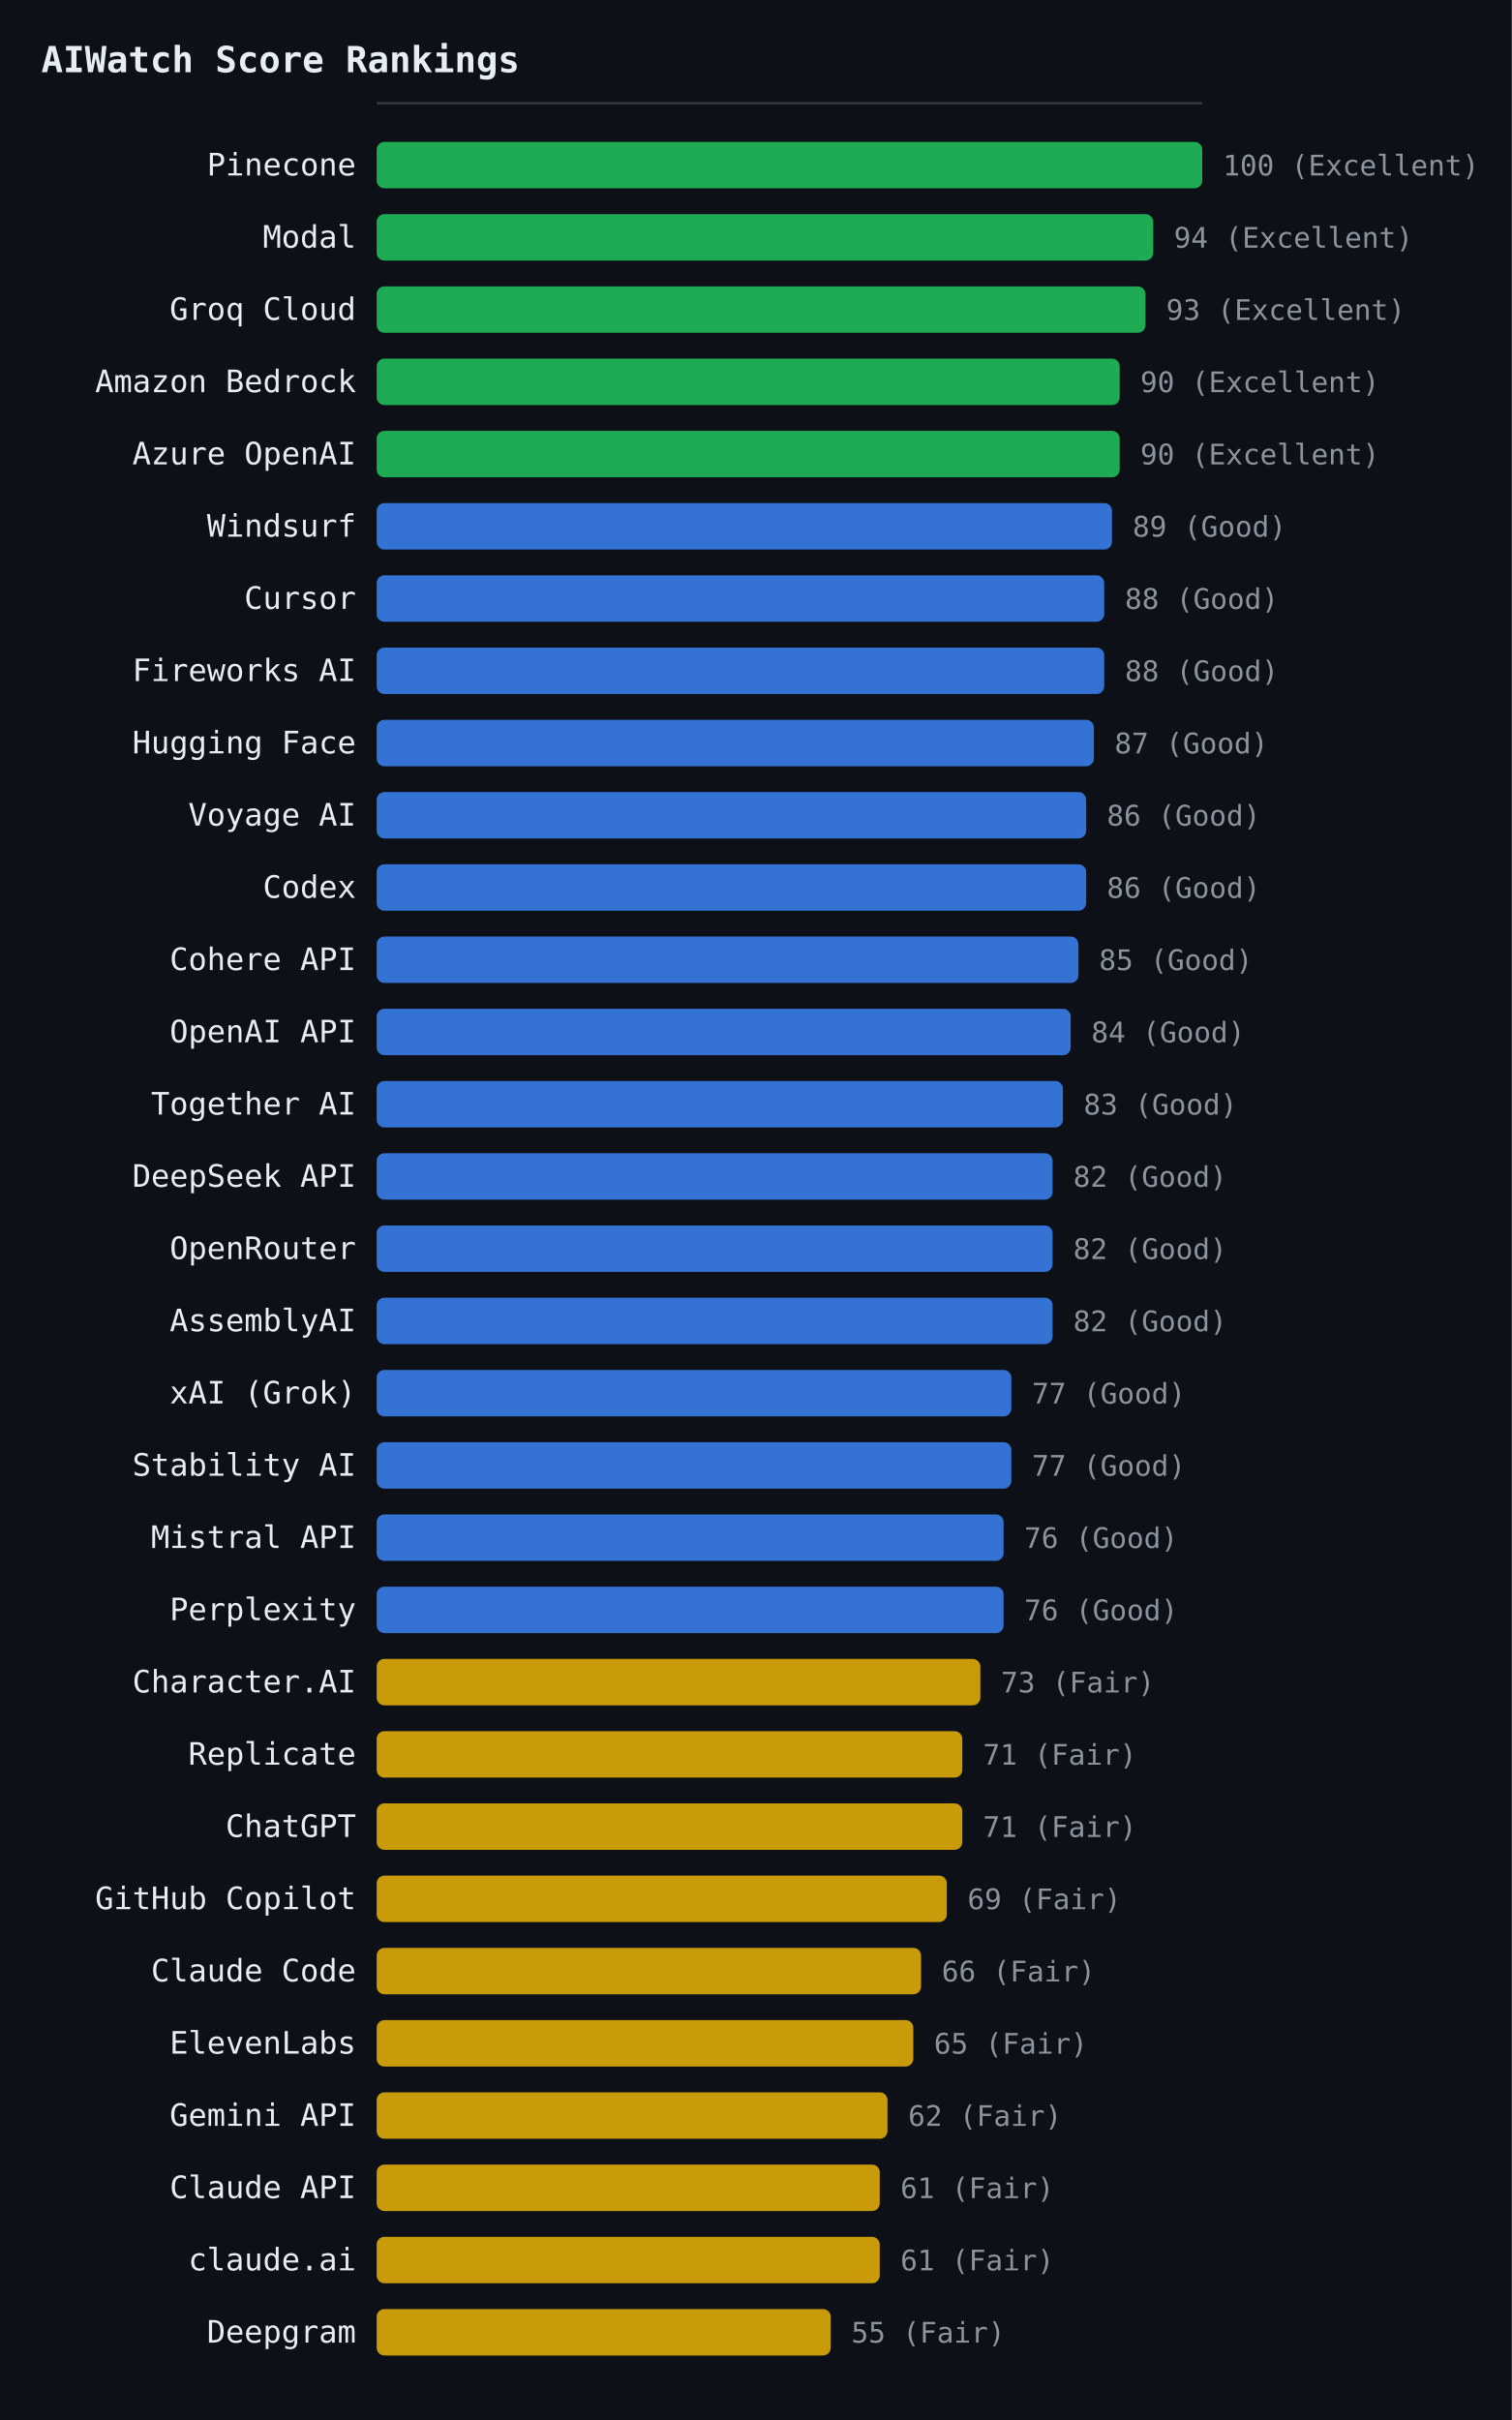
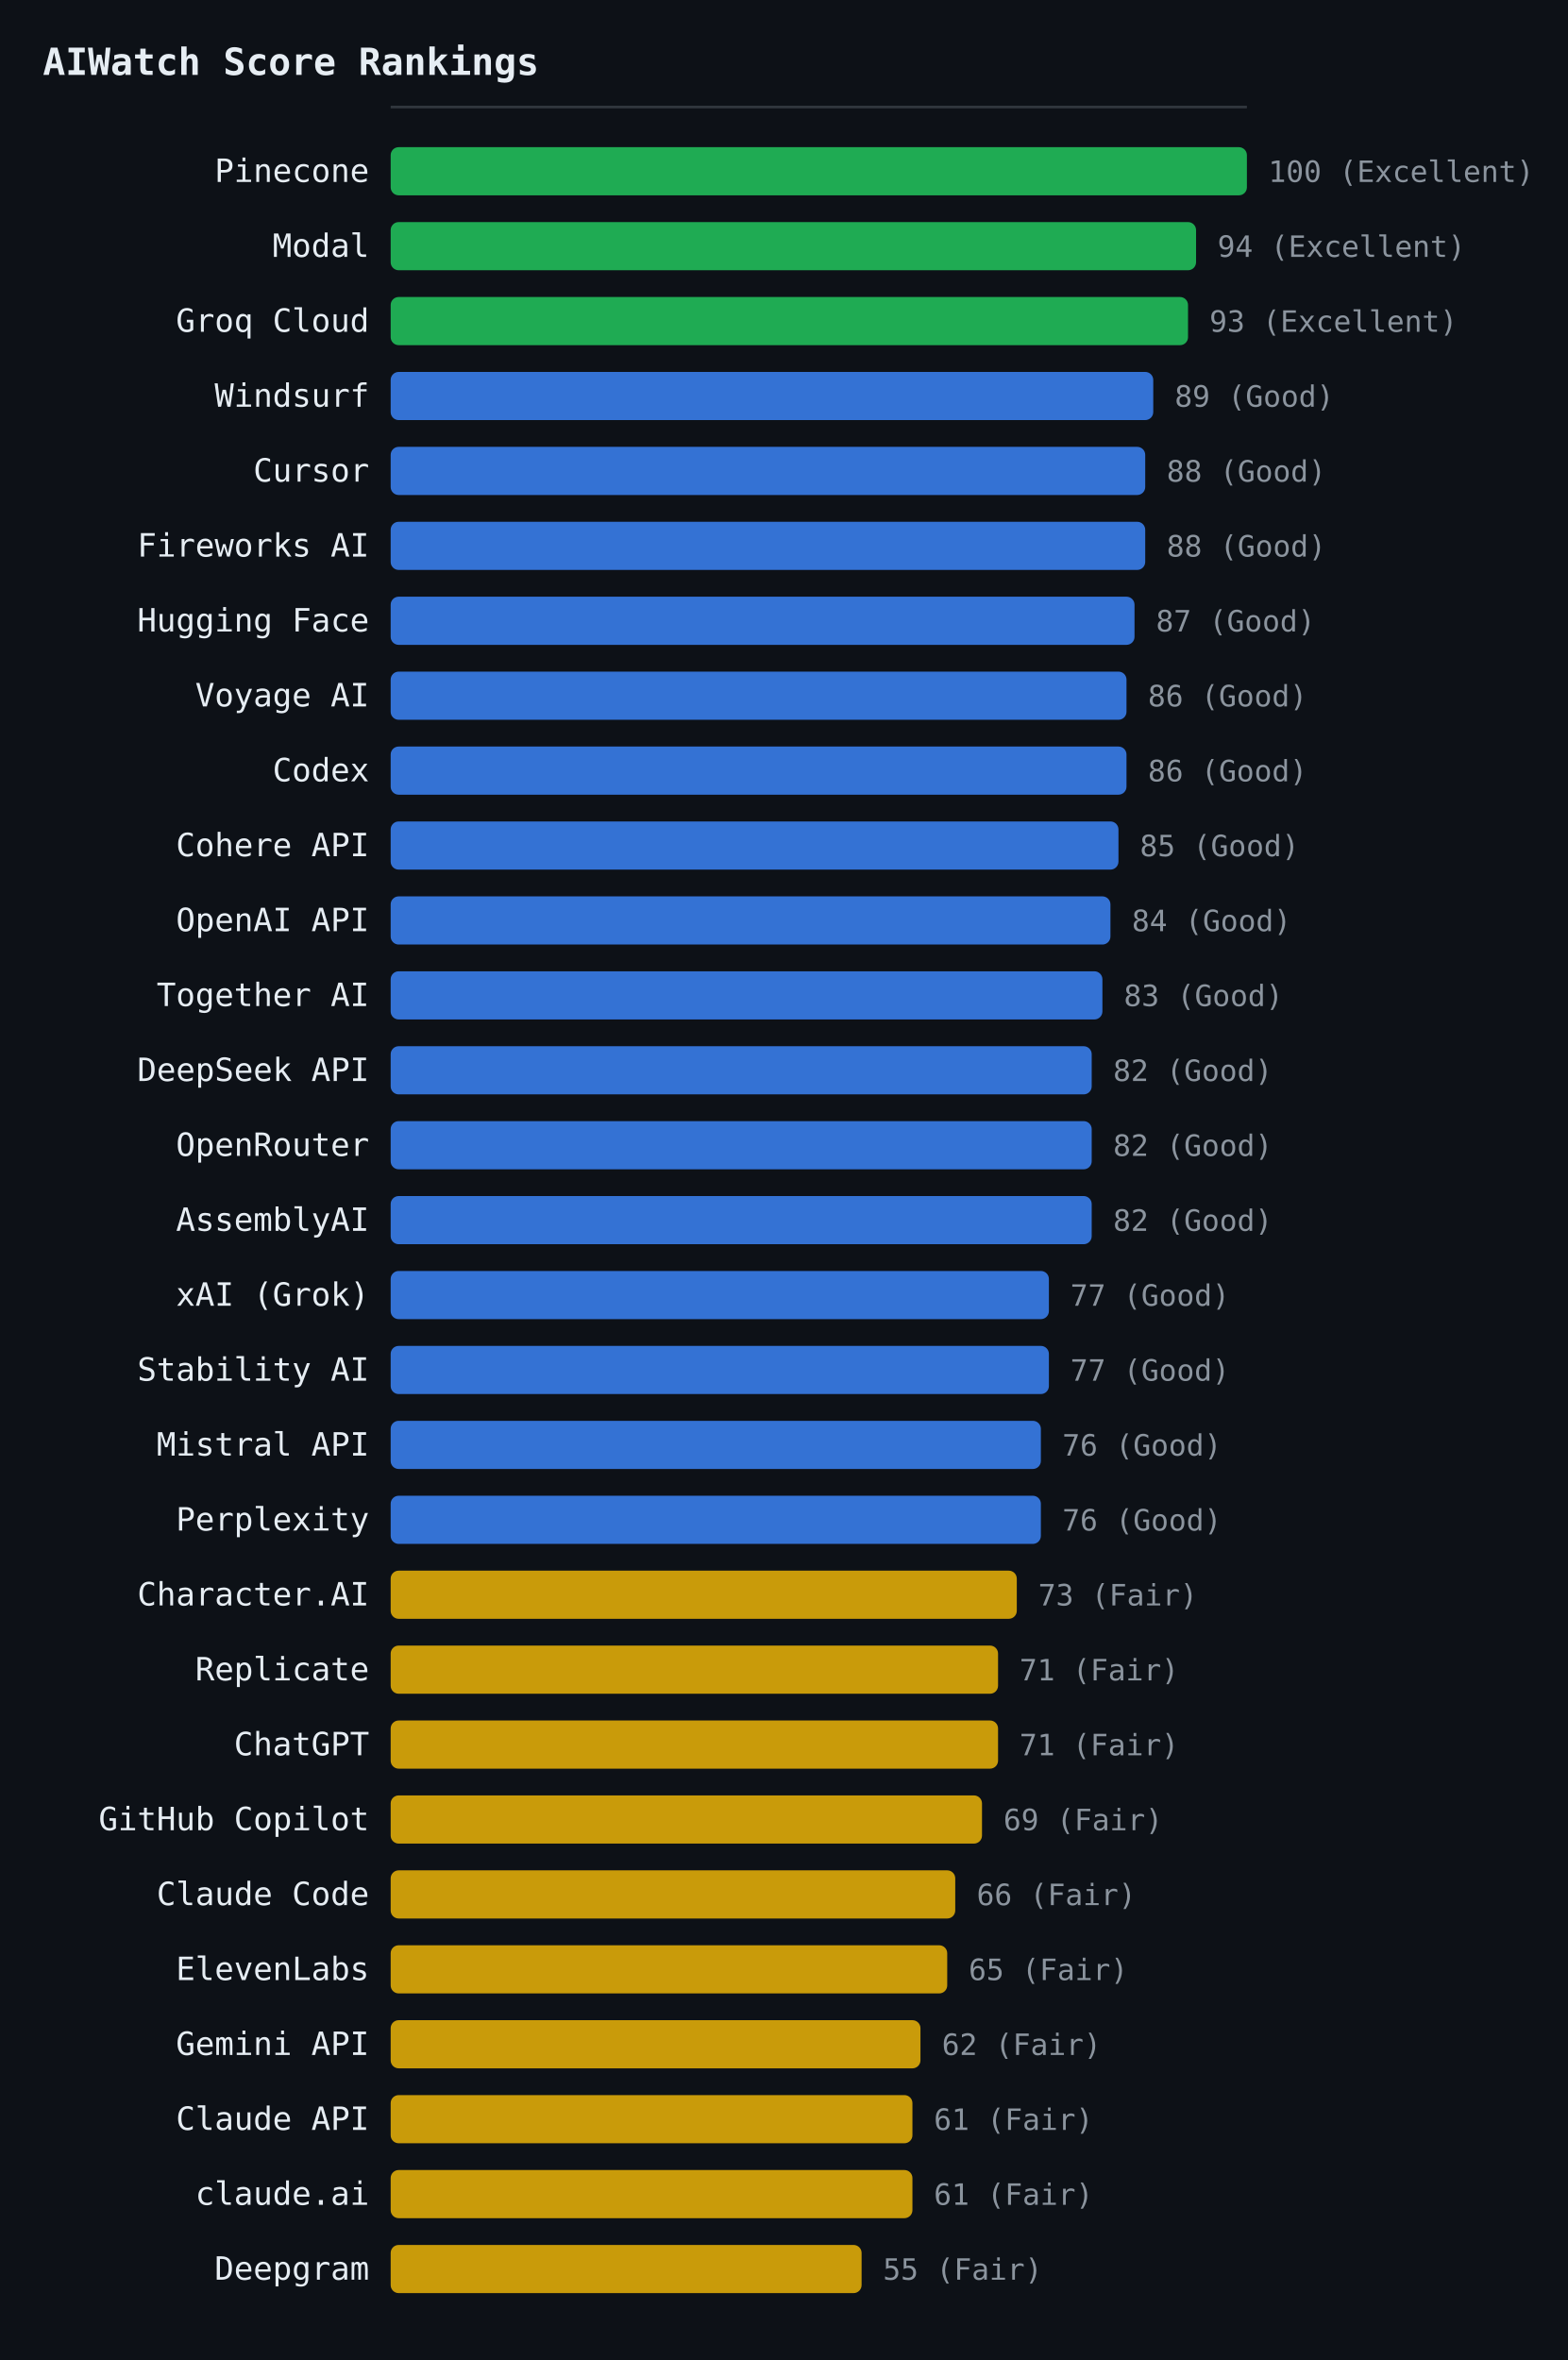
- <svg xmlns="http://www.w3.org/2000/svg" viewBox="0 0 586 938" width="586" height="938">
+ <svg xmlns="http://www.w3.org/2000/svg" viewBox="0 0 586 882" width="586" height="882">
  <style>
    .chart-bg { fill: #0d1117; }
    .chart-title { fill: #e6edf3; }
    .chart-text { fill: #e6edf3; }
    .chart-muted { fill: #8b949e; }
  </style>
  <rect class="chart-bg" width="100%" height="100%" fill="#0d1117" />
  <text x="16" y="28" fill="#e6edf3" font-size="14" font-weight="600" font-family="ui-monospace,monospace" class="chart-title">AIWatch Score Rankings</text>
  <line x1="146" y1="40" x2="466" y2="40" stroke="#30363d" stroke-width="1" />
  <text x="138" y="68" fill="#e6edf3" font-size="12" font-family="ui-monospace,monospace" text-anchor="end">Pinecone</text>
  <rect x="146" y="55" width="320" height="18" rx="3" fill="#22c55e" opacity="0.85" />
  <text x="474" y="68" fill="#8b949e" font-size="11" font-family="ui-monospace,monospace">100  (Excellent)</text>
  <text x="138" y="96" fill="#e6edf3" font-size="12" font-family="ui-monospace,monospace" text-anchor="end">Modal</text>
  <rect x="146" y="83" width="301" height="18" rx="3" fill="#22c55e" opacity="0.85" />
  <text x="455" y="96" fill="#8b949e" font-size="11" font-family="ui-monospace,monospace">94  (Excellent)</text>
  <text x="138" y="124" fill="#e6edf3" font-size="12" font-family="ui-monospace,monospace" text-anchor="end">Groq Cloud</text>
  <rect x="146" y="111" width="298" height="18" rx="3" fill="#22c55e" opacity="0.85" />
  <text x="452" y="124" fill="#8b949e" font-size="11" font-family="ui-monospace,monospace">93  (Excellent)</text>
-   <text x="138" y="152" fill="#e6edf3" font-size="12" font-family="ui-monospace,monospace" text-anchor="end">Amazon Bedrock</text>
-   <rect x="146" y="139" width="288" height="18" rx="3" fill="#22c55e" opacity="0.85" />
-   <text x="442" y="152" fill="#8b949e" font-size="11" font-family="ui-monospace,monospace">90  (Excellent)</text>
-   <text x="138" y="180" fill="#e6edf3" font-size="12" font-family="ui-monospace,monospace" text-anchor="end">Azure OpenAI</text>
-   <rect x="146" y="167" width="288" height="18" rx="3" fill="#22c55e" opacity="0.85" />
-   <text x="442" y="180" fill="#8b949e" font-size="11" font-family="ui-monospace,monospace">90  (Excellent)</text>
-   <text x="138" y="208" fill="#e6edf3" font-size="12" font-family="ui-monospace,monospace" text-anchor="end">Windsurf</text>
-   <rect x="146" y="195" width="285" height="18" rx="3" fill="#3b82f6" opacity="0.85" />
-   <text x="439" y="208" fill="#8b949e" font-size="11" font-family="ui-monospace,monospace">89  (Good)</text>
-   <text x="138" y="236" fill="#e6edf3" font-size="12" font-family="ui-monospace,monospace" text-anchor="end">Cursor</text>
-   <rect x="146" y="223" width="282" height="18" rx="3" fill="#3b82f6" opacity="0.85" />
-   <text x="436" y="236" fill="#8b949e" font-size="11" font-family="ui-monospace,monospace">88  (Good)</text>
-   <text x="138" y="264" fill="#e6edf3" font-size="12" font-family="ui-monospace,monospace" text-anchor="end">Fireworks AI</text>
-   <rect x="146" y="251" width="282" height="18" rx="3" fill="#3b82f6" opacity="0.85" />
-   <text x="436" y="264" fill="#8b949e" font-size="11" font-family="ui-monospace,monospace">88  (Good)</text>
-   <text x="138" y="292" fill="#e6edf3" font-size="12" font-family="ui-monospace,monospace" text-anchor="end">Hugging Face</text>
-   <rect x="146" y="279" width="278" height="18" rx="3" fill="#3b82f6" opacity="0.85" />
-   <text x="432" y="292" fill="#8b949e" font-size="11" font-family="ui-monospace,monospace">87  (Good)</text>
-   <text x="138" y="320" fill="#e6edf3" font-size="12" font-family="ui-monospace,monospace" text-anchor="end">Voyage AI</text>
-   <rect x="146" y="307" width="275" height="18" rx="3" fill="#3b82f6" opacity="0.85" />
-   <text x="429" y="320" fill="#8b949e" font-size="11" font-family="ui-monospace,monospace">86  (Good)</text>
-   <text x="138" y="348" fill="#e6edf3" font-size="12" font-family="ui-monospace,monospace" text-anchor="end">Codex</text>
-   <rect x="146" y="335" width="275" height="18" rx="3" fill="#3b82f6" opacity="0.85" />
-   <text x="429" y="348" fill="#8b949e" font-size="11" font-family="ui-monospace,monospace">86  (Good)</text>
-   <text x="138" y="376" fill="#e6edf3" font-size="12" font-family="ui-monospace,monospace" text-anchor="end">Cohere API</text>
-   <rect x="146" y="363" width="272" height="18" rx="3" fill="#3b82f6" opacity="0.85" />
-   <text x="426" y="376" fill="#8b949e" font-size="11" font-family="ui-monospace,monospace">85  (Good)</text>
-   <text x="138" y="404" fill="#e6edf3" font-size="12" font-family="ui-monospace,monospace" text-anchor="end">OpenAI API</text>
-   <rect x="146" y="391" width="269" height="18" rx="3" fill="#3b82f6" opacity="0.85" />
-   <text x="423" y="404" fill="#8b949e" font-size="11" font-family="ui-monospace,monospace">84  (Good)</text>
-   <text x="138" y="432" fill="#e6edf3" font-size="12" font-family="ui-monospace,monospace" text-anchor="end">Together AI</text>
-   <rect x="146" y="419" width="266" height="18" rx="3" fill="#3b82f6" opacity="0.85" />
-   <text x="420" y="432" fill="#8b949e" font-size="11" font-family="ui-monospace,monospace">83  (Good)</text>
-   <text x="138" y="460" fill="#e6edf3" font-size="12" font-family="ui-monospace,monospace" text-anchor="end">DeepSeek API</text>
+   <text x="138" y="152" fill="#e6edf3" font-size="12" font-family="ui-monospace,monospace" text-anchor="end">Windsurf</text>
+   <rect x="146" y="139" width="285" height="18" rx="3" fill="#3b82f6" opacity="0.85" />
+   <text x="439" y="152" fill="#8b949e" font-size="11" font-family="ui-monospace,monospace">89  (Good)</text>
+   <text x="138" y="180" fill="#e6edf3" font-size="12" font-family="ui-monospace,monospace" text-anchor="end">Cursor</text>
+   <rect x="146" y="167" width="282" height="18" rx="3" fill="#3b82f6" opacity="0.85" />
+   <text x="436" y="180" fill="#8b949e" font-size="11" font-family="ui-monospace,monospace">88  (Good)</text>
+   <text x="138" y="208" fill="#e6edf3" font-size="12" font-family="ui-monospace,monospace" text-anchor="end">Fireworks AI</text>
+   <rect x="146" y="195" width="282" height="18" rx="3" fill="#3b82f6" opacity="0.85" />
+   <text x="436" y="208" fill="#8b949e" font-size="11" font-family="ui-monospace,monospace">88  (Good)</text>
+   <text x="138" y="236" fill="#e6edf3" font-size="12" font-family="ui-monospace,monospace" text-anchor="end">Hugging Face</text>
+   <rect x="146" y="223" width="278" height="18" rx="3" fill="#3b82f6" opacity="0.85" />
+   <text x="432" y="236" fill="#8b949e" font-size="11" font-family="ui-monospace,monospace">87  (Good)</text>
+   <text x="138" y="264" fill="#e6edf3" font-size="12" font-family="ui-monospace,monospace" text-anchor="end">Voyage AI</text>
+   <rect x="146" y="251" width="275" height="18" rx="3" fill="#3b82f6" opacity="0.85" />
+   <text x="429" y="264" fill="#8b949e" font-size="11" font-family="ui-monospace,monospace">86  (Good)</text>
+   <text x="138" y="292" fill="#e6edf3" font-size="12" font-family="ui-monospace,monospace" text-anchor="end">Codex</text>
+   <rect x="146" y="279" width="275" height="18" rx="3" fill="#3b82f6" opacity="0.85" />
+   <text x="429" y="292" fill="#8b949e" font-size="11" font-family="ui-monospace,monospace">86  (Good)</text>
+   <text x="138" y="320" fill="#e6edf3" font-size="12" font-family="ui-monospace,monospace" text-anchor="end">Cohere API</text>
+   <rect x="146" y="307" width="272" height="18" rx="3" fill="#3b82f6" opacity="0.85" />
+   <text x="426" y="320" fill="#8b949e" font-size="11" font-family="ui-monospace,monospace">85  (Good)</text>
+   <text x="138" y="348" fill="#e6edf3" font-size="12" font-family="ui-monospace,monospace" text-anchor="end">OpenAI API</text>
+   <rect x="146" y="335" width="269" height="18" rx="3" fill="#3b82f6" opacity="0.85" />
+   <text x="423" y="348" fill="#8b949e" font-size="11" font-family="ui-monospace,monospace">84  (Good)</text>
+   <text x="138" y="376" fill="#e6edf3" font-size="12" font-family="ui-monospace,monospace" text-anchor="end">Together AI</text>
+   <rect x="146" y="363" width="266" height="18" rx="3" fill="#3b82f6" opacity="0.85" />
+   <text x="420" y="376" fill="#8b949e" font-size="11" font-family="ui-monospace,monospace">83  (Good)</text>
+   <text x="138" y="404" fill="#e6edf3" font-size="12" font-family="ui-monospace,monospace" text-anchor="end">DeepSeek API</text>
+   <rect x="146" y="391" width="262" height="18" rx="3" fill="#3b82f6" opacity="0.85" />
+   <text x="416" y="404" fill="#8b949e" font-size="11" font-family="ui-monospace,monospace">82  (Good)</text>
+   <text x="138" y="432" fill="#e6edf3" font-size="12" font-family="ui-monospace,monospace" text-anchor="end">OpenRouter</text>
+   <rect x="146" y="419" width="262" height="18" rx="3" fill="#3b82f6" opacity="0.85" />
+   <text x="416" y="432" fill="#8b949e" font-size="11" font-family="ui-monospace,monospace">82  (Good)</text>
+   <text x="138" y="460" fill="#e6edf3" font-size="12" font-family="ui-monospace,monospace" text-anchor="end">AssemblyAI</text>
  <rect x="146" y="447" width="262" height="18" rx="3" fill="#3b82f6" opacity="0.85" />
  <text x="416" y="460" fill="#8b949e" font-size="11" font-family="ui-monospace,monospace">82  (Good)</text>
-   <text x="138" y="488" fill="#e6edf3" font-size="12" font-family="ui-monospace,monospace" text-anchor="end">OpenRouter</text>
-   <rect x="146" y="475" width="262" height="18" rx="3" fill="#3b82f6" opacity="0.85" />
-   <text x="416" y="488" fill="#8b949e" font-size="11" font-family="ui-monospace,monospace">82  (Good)</text>
-   <text x="138" y="516" fill="#e6edf3" font-size="12" font-family="ui-monospace,monospace" text-anchor="end">AssemblyAI</text>
-   <rect x="146" y="503" width="262" height="18" rx="3" fill="#3b82f6" opacity="0.85" />
-   <text x="416" y="516" fill="#8b949e" font-size="11" font-family="ui-monospace,monospace">82  (Good)</text>
-   <text x="138" y="544" fill="#e6edf3" font-size="12" font-family="ui-monospace,monospace" text-anchor="end">xAI (Grok)</text>
-   <rect x="146" y="531" width="246" height="18" rx="3" fill="#3b82f6" opacity="0.85" />
-   <text x="400" y="544" fill="#8b949e" font-size="11" font-family="ui-monospace,monospace">77  (Good)</text>
-   <text x="138" y="572" fill="#e6edf3" font-size="12" font-family="ui-monospace,monospace" text-anchor="end">Stability AI</text>
-   <rect x="146" y="559" width="246" height="18" rx="3" fill="#3b82f6" opacity="0.85" />
-   <text x="400" y="572" fill="#8b949e" font-size="11" font-family="ui-monospace,monospace">77  (Good)</text>
-   <text x="138" y="600" fill="#e6edf3" font-size="12" font-family="ui-monospace,monospace" text-anchor="end">Mistral API</text>
-   <rect x="146" y="587" width="243" height="18" rx="3" fill="#3b82f6" opacity="0.85" />
-   <text x="397" y="600" fill="#8b949e" font-size="11" font-family="ui-monospace,monospace">76  (Good)</text>
-   <text x="138" y="628" fill="#e6edf3" font-size="12" font-family="ui-monospace,monospace" text-anchor="end">Perplexity</text>
-   <rect x="146" y="615" width="243" height="18" rx="3" fill="#3b82f6" opacity="0.85" />
-   <text x="397" y="628" fill="#8b949e" font-size="11" font-family="ui-monospace,monospace">76  (Good)</text>
-   <text x="138" y="656" fill="#e6edf3" font-size="12" font-family="ui-monospace,monospace" text-anchor="end">Character.AI</text>
-   <rect x="146" y="643" width="234" height="18" rx="3" fill="#eab308" opacity="0.85" />
-   <text x="388" y="656" fill="#8b949e" font-size="11" font-family="ui-monospace,monospace">73  (Fair)</text>
-   <text x="138" y="684" fill="#e6edf3" font-size="12" font-family="ui-monospace,monospace" text-anchor="end">Replicate</text>
-   <rect x="146" y="671" width="227" height="18" rx="3" fill="#eab308" opacity="0.85" />
-   <text x="381" y="684" fill="#8b949e" font-size="11" font-family="ui-monospace,monospace">71  (Fair)</text>
-   <text x="138" y="712" fill="#e6edf3" font-size="12" font-family="ui-monospace,monospace" text-anchor="end">ChatGPT</text>
-   <rect x="146" y="699" width="227" height="18" rx="3" fill="#eab308" opacity="0.85" />
-   <text x="381" y="712" fill="#8b949e" font-size="11" font-family="ui-monospace,monospace">71  (Fair)</text>
-   <text x="138" y="740" fill="#e6edf3" font-size="12" font-family="ui-monospace,monospace" text-anchor="end">GitHub Copilot</text>
-   <rect x="146" y="727" width="221" height="18" rx="3" fill="#eab308" opacity="0.85" />
-   <text x="375" y="740" fill="#8b949e" font-size="11" font-family="ui-monospace,monospace">69  (Fair)</text>
-   <text x="138" y="768" fill="#e6edf3" font-size="12" font-family="ui-monospace,monospace" text-anchor="end">Claude Code</text>
-   <rect x="146" y="755" width="211" height="18" rx="3" fill="#eab308" opacity="0.85" />
-   <text x="365" y="768" fill="#8b949e" font-size="11" font-family="ui-monospace,monospace">66  (Fair)</text>
-   <text x="138" y="796" fill="#e6edf3" font-size="12" font-family="ui-monospace,monospace" text-anchor="end">ElevenLabs</text>
-   <rect x="146" y="783" width="208" height="18" rx="3" fill="#eab308" opacity="0.85" />
-   <text x="362" y="796" fill="#8b949e" font-size="11" font-family="ui-monospace,monospace">65  (Fair)</text>
-   <text x="138" y="824" fill="#e6edf3" font-size="12" font-family="ui-monospace,monospace" text-anchor="end">Gemini API</text>
-   <rect x="146" y="811" width="198" height="18" rx="3" fill="#eab308" opacity="0.85" />
-   <text x="352" y="824" fill="#8b949e" font-size="11" font-family="ui-monospace,monospace">62  (Fair)</text>
-   <text x="138" y="852" fill="#e6edf3" font-size="12" font-family="ui-monospace,monospace" text-anchor="end">Claude API</text>
-   <rect x="146" y="839" width="195" height="18" rx="3" fill="#eab308" opacity="0.85" />
-   <text x="349" y="852" fill="#8b949e" font-size="11" font-family="ui-monospace,monospace">61  (Fair)</text>
-   <text x="138" y="880" fill="#e6edf3" font-size="12" font-family="ui-monospace,monospace" text-anchor="end">claude.ai</text>
-   <rect x="146" y="867" width="195" height="18" rx="3" fill="#eab308" opacity="0.85" />
-   <text x="349" y="880" fill="#8b949e" font-size="11" font-family="ui-monospace,monospace">61  (Fair)</text>
-   <text x="138" y="908" fill="#e6edf3" font-size="12" font-family="ui-monospace,monospace" text-anchor="end">Deepgram</text>
-   <rect x="146" y="895" width="176" height="18" rx="3" fill="#eab308" opacity="0.85" />
-   <text x="330" y="908" fill="#8b949e" font-size="11" font-family="ui-monospace,monospace">55  (Fair)</text>
+   <text x="138" y="488" fill="#e6edf3" font-size="12" font-family="ui-monospace,monospace" text-anchor="end">xAI (Grok)</text>
+   <rect x="146" y="475" width="246" height="18" rx="3" fill="#3b82f6" opacity="0.85" />
+   <text x="400" y="488" fill="#8b949e" font-size="11" font-family="ui-monospace,monospace">77  (Good)</text>
+   <text x="138" y="516" fill="#e6edf3" font-size="12" font-family="ui-monospace,monospace" text-anchor="end">Stability AI</text>
+   <rect x="146" y="503" width="246" height="18" rx="3" fill="#3b82f6" opacity="0.85" />
+   <text x="400" y="516" fill="#8b949e" font-size="11" font-family="ui-monospace,monospace">77  (Good)</text>
+   <text x="138" y="544" fill="#e6edf3" font-size="12" font-family="ui-monospace,monospace" text-anchor="end">Mistral API</text>
+   <rect x="146" y="531" width="243" height="18" rx="3" fill="#3b82f6" opacity="0.85" />
+   <text x="397" y="544" fill="#8b949e" font-size="11" font-family="ui-monospace,monospace">76  (Good)</text>
+   <text x="138" y="572" fill="#e6edf3" font-size="12" font-family="ui-monospace,monospace" text-anchor="end">Perplexity</text>
+   <rect x="146" y="559" width="243" height="18" rx="3" fill="#3b82f6" opacity="0.85" />
+   <text x="397" y="572" fill="#8b949e" font-size="11" font-family="ui-monospace,monospace">76  (Good)</text>
+   <text x="138" y="600" fill="#e6edf3" font-size="12" font-family="ui-monospace,monospace" text-anchor="end">Character.AI</text>
+   <rect x="146" y="587" width="234" height="18" rx="3" fill="#eab308" opacity="0.85" />
+   <text x="388" y="600" fill="#8b949e" font-size="11" font-family="ui-monospace,monospace">73  (Fair)</text>
+   <text x="138" y="628" fill="#e6edf3" font-size="12" font-family="ui-monospace,monospace" text-anchor="end">Replicate</text>
+   <rect x="146" y="615" width="227" height="18" rx="3" fill="#eab308" opacity="0.85" />
+   <text x="381" y="628" fill="#8b949e" font-size="11" font-family="ui-monospace,monospace">71  (Fair)</text>
+   <text x="138" y="656" fill="#e6edf3" font-size="12" font-family="ui-monospace,monospace" text-anchor="end">ChatGPT</text>
+   <rect x="146" y="643" width="227" height="18" rx="3" fill="#eab308" opacity="0.85" />
+   <text x="381" y="656" fill="#8b949e" font-size="11" font-family="ui-monospace,monospace">71  (Fair)</text>
+   <text x="138" y="684" fill="#e6edf3" font-size="12" font-family="ui-monospace,monospace" text-anchor="end">GitHub Copilot</text>
+   <rect x="146" y="671" width="221" height="18" rx="3" fill="#eab308" opacity="0.85" />
+   <text x="375" y="684" fill="#8b949e" font-size="11" font-family="ui-monospace,monospace">69  (Fair)</text>
+   <text x="138" y="712" fill="#e6edf3" font-size="12" font-family="ui-monospace,monospace" text-anchor="end">Claude Code</text>
+   <rect x="146" y="699" width="211" height="18" rx="3" fill="#eab308" opacity="0.85" />
+   <text x="365" y="712" fill="#8b949e" font-size="11" font-family="ui-monospace,monospace">66  (Fair)</text>
+   <text x="138" y="740" fill="#e6edf3" font-size="12" font-family="ui-monospace,monospace" text-anchor="end">ElevenLabs</text>
+   <rect x="146" y="727" width="208" height="18" rx="3" fill="#eab308" opacity="0.85" />
+   <text x="362" y="740" fill="#8b949e" font-size="11" font-family="ui-monospace,monospace">65  (Fair)</text>
+   <text x="138" y="768" fill="#e6edf3" font-size="12" font-family="ui-monospace,monospace" text-anchor="end">Gemini API</text>
+   <rect x="146" y="755" width="198" height="18" rx="3" fill="#eab308" opacity="0.85" />
+   <text x="352" y="768" fill="#8b949e" font-size="11" font-family="ui-monospace,monospace">62  (Fair)</text>
+   <text x="138" y="796" fill="#e6edf3" font-size="12" font-family="ui-monospace,monospace" text-anchor="end">Claude API</text>
+   <rect x="146" y="783" width="195" height="18" rx="3" fill="#eab308" opacity="0.85" />
+   <text x="349" y="796" fill="#8b949e" font-size="11" font-family="ui-monospace,monospace">61  (Fair)</text>
+   <text x="138" y="824" fill="#e6edf3" font-size="12" font-family="ui-monospace,monospace" text-anchor="end">claude.ai</text>
+   <rect x="146" y="811" width="195" height="18" rx="3" fill="#eab308" opacity="0.85" />
+   <text x="349" y="824" fill="#8b949e" font-size="11" font-family="ui-monospace,monospace">61  (Fair)</text>
+   <text x="138" y="852" fill="#e6edf3" font-size="12" font-family="ui-monospace,monospace" text-anchor="end">Deepgram</text>
+   <rect x="146" y="839" width="176" height="18" rx="3" fill="#eab308" opacity="0.85" />
+   <text x="330" y="852" fill="#8b949e" font-size="11" font-family="ui-monospace,monospace">55  (Fair)</text>
</svg>
